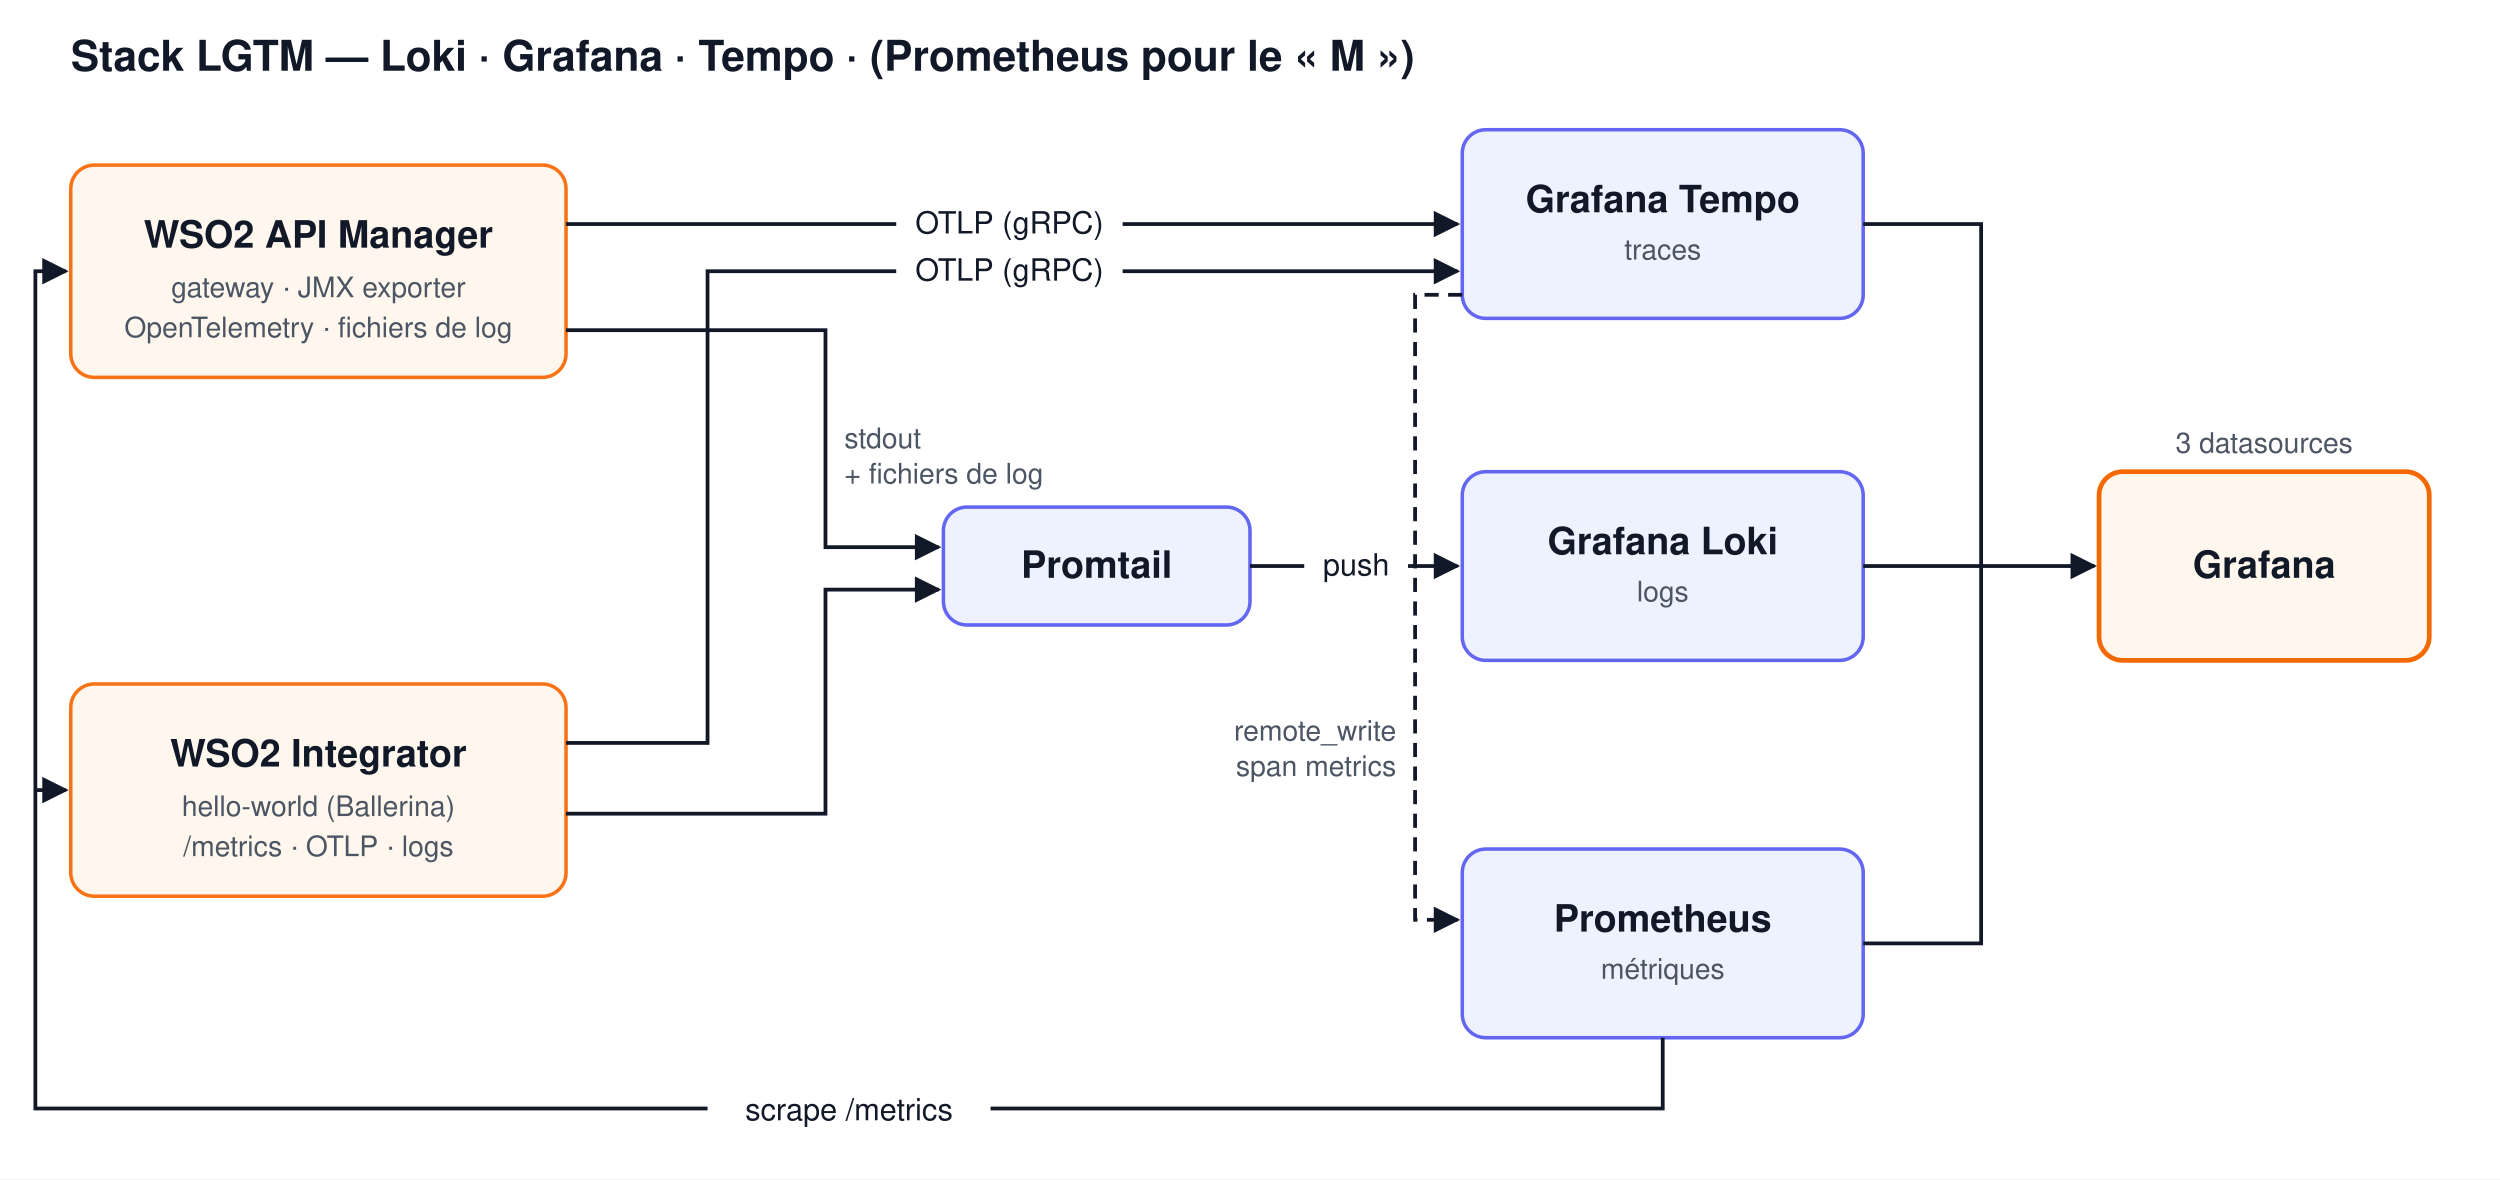
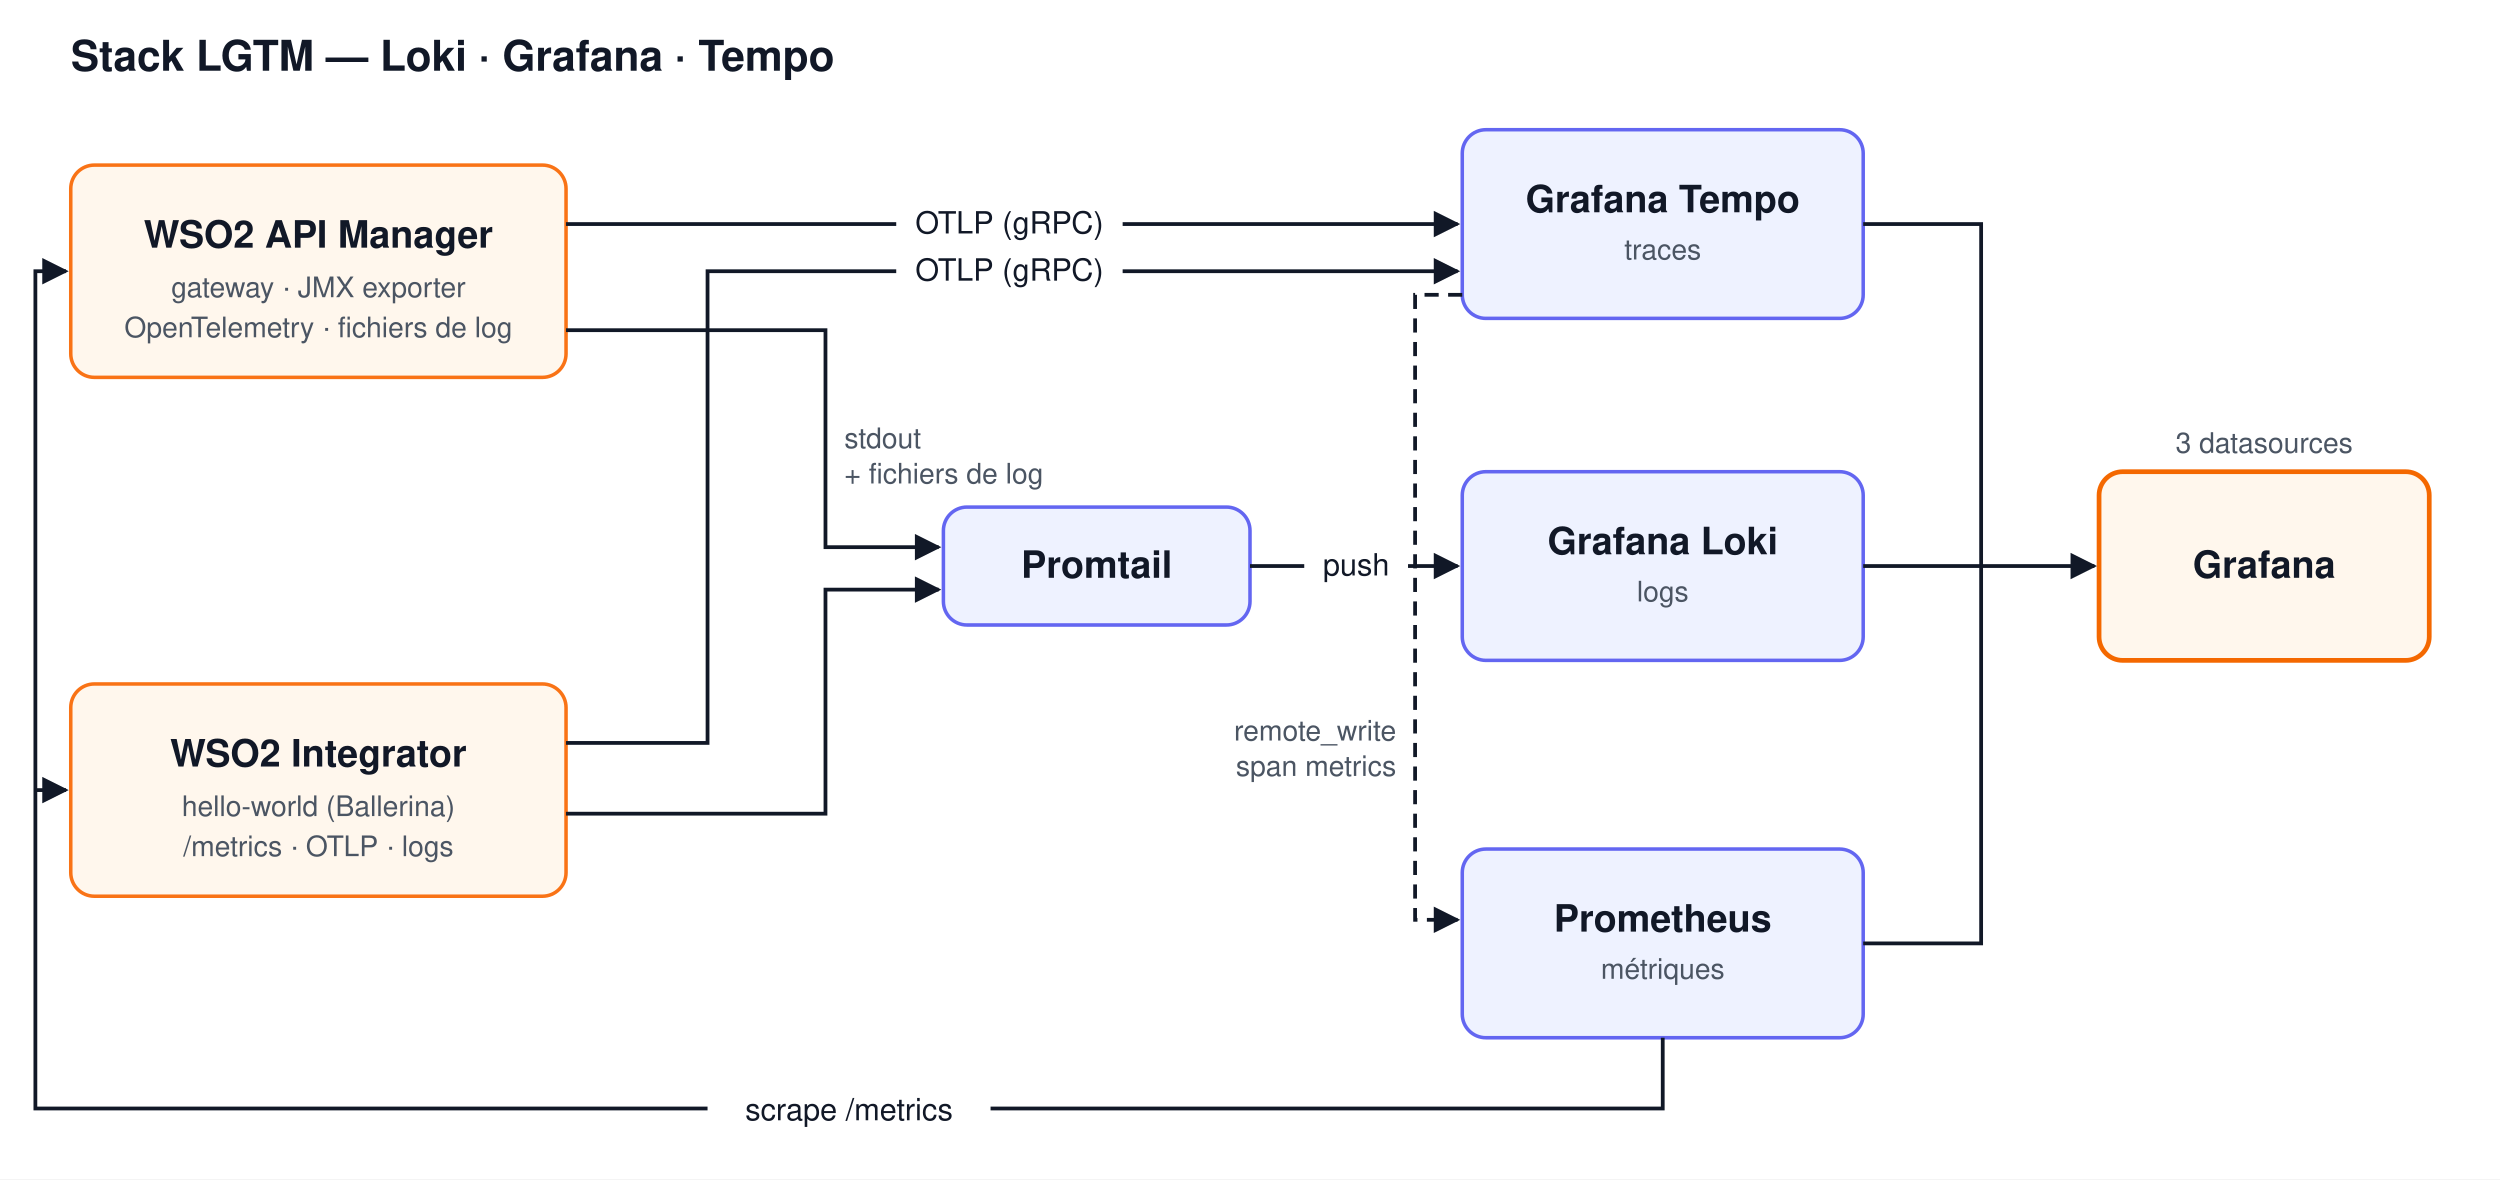
<svg xmlns="http://www.w3.org/2000/svg" viewBox="0 0 1060 500" width="1060" height="500" font-family="-apple-system, 'Segoe UI', Helvetica, Arial, sans-serif">
  <defs>
    <marker id="ar" viewBox="0 0 10 10" refX="9" refY="5" markerWidth="7" markerHeight="7" orient="auto-start-reverse">
      <path d="M0,0 L10,5 L0,10 z" fill="#111827" />
    </marker>
    <style>
      .t { font-size: 16px; font-weight: 600; fill: #111827; }
      .s { font-size: 12px; fill: #4b5563; }
      .l { font-size: 13px; fill: #111827; }
      .src { fill: #fff7ed; stroke: #f97316; stroke-width: 1.5; }
      .st  { fill: #eef2ff; stroke: #6366f1; stroke-width: 1.5; }
      .gf  { fill: #fff7ed; stroke: #f46800; stroke-width: 2; }
      .ln  { stroke: #111827; stroke-width: 1.6; fill: none; }
      .lnd { stroke: #111827; stroke-width: 1.6; fill: none; stroke-dasharray: 6 4; }
      .lb  { fill: #ffffff; }
    </style>
  </defs>
  <rect width="1060" height="500" fill="#ffffff" />
-   <text x="30" y="30" font-size="18" font-weight="700" fill="#111827">Stack LGTM — Loki · Grafana · Tempo · (Prometheus pour le « M »)</text>
+   <text x="30" y="30" font-size="18" font-weight="700" fill="#111827">Stack LGTM — Loki · Grafana · Tempo</text>
  <rect x="30" y="70" width="210" height="90" rx="10" class="src" />
  <text x="135" y="105" text-anchor="middle" class="t">WSO2 API Manager</text>
  <text x="135" y="126" text-anchor="middle" class="s">gateway · JMX exporter</text>
  <text x="135" y="143" text-anchor="middle" class="s">OpenTelemetry · fichiers de log</text>
  <rect x="30" y="290" width="210" height="90" rx="10" class="src" />
  <text x="135" y="325" text-anchor="middle" class="t">WSO2 Integrator</text>
  <text x="135" y="346" text-anchor="middle" class="s">hello-world (Ballerina)</text>
  <text x="135" y="363" text-anchor="middle" class="s">/metrics · OTLP · logs</text>
  <rect x="400" y="215" width="130" height="50" rx="10" class="st" />
  <text x="465" y="245" text-anchor="middle" class="t">Promtail</text>
  <rect x="620" y="55" width="170" height="80" rx="10" class="st" />
  <text x="705" y="90" text-anchor="middle" class="t">Grafana Tempo</text>
  <text x="705" y="110" text-anchor="middle" class="s">traces</text>
  <rect x="620" y="200" width="170" height="80" rx="10" class="st" />
  <text x="705" y="235" text-anchor="middle" class="t">Grafana Loki</text>
  <text x="705" y="255" text-anchor="middle" class="s">logs</text>
  <rect x="620" y="360" width="170" height="80" rx="10" class="st" />
  <text x="705" y="395" text-anchor="middle" class="t">Prometheus</text>
  <text x="705" y="415" text-anchor="middle" class="s">métriques</text>
  <rect x="890" y="200" width="140" height="80" rx="10" class="gf" />
  <text x="960" y="245" text-anchor="middle" class="t">Grafana</text>
  <path d="M240,95 H618" class="ln" marker-end="url(#ar)" />
  <rect x="380" y="84" width="96" height="20" class="lb" />
  <text x="428" y="99" text-anchor="middle" class="l">OTLP (gRPC)</text>
  <path d="M240,315 H300 V115 H618" class="ln" marker-end="url(#ar)" />
  <rect x="380" y="104" width="96" height="20" class="lb" />
  <text x="428" y="119" text-anchor="middle" class="l">OTLP (gRPC)</text>
  <path d="M240,140 H350 V232 H398" class="ln" marker-end="url(#ar)" />
  <path d="M240,345 H350 V250 H398" class="ln" marker-end="url(#ar)" />
  <text x="358" y="190" class="s">stdout</text>
  <text x="358" y="205" class="s">+ fichiers de log</text>
  <path d="M530,240 H618" class="ln" marker-end="url(#ar)" />
  <rect x="553" y="229" width="44" height="20" class="lb" />
  <text x="575" y="244" text-anchor="middle" class="l">push</text>
  <path d="M705,440 V470 H15 V115 H28" class="ln" marker-end="url(#ar)" />
  <path d="M15,335 H28" class="ln" marker-end="url(#ar)" />
  <rect x="300" y="460" width="120" height="20" class="lb" />
  <text x="360" y="475" text-anchor="middle" class="l">scrape /metrics</text>
  <path d="M620,125 H600 V390 H618" class="lnd" marker-end="url(#ar)" />
  <text x="592" y="314" text-anchor="end" class="s">remote_write</text>
  <text x="592" y="329" text-anchor="end" class="s">span metrics</text>
  <path d="M790,95 H840 V400 H790" class="ln" />
  <path d="M790,240 H840" class="ln" />
  <path d="M840,240 H888" class="ln" marker-end="url(#ar)" />
  <text x="960" y="192" text-anchor="middle" class="s">3 datasources</text>
</svg>
